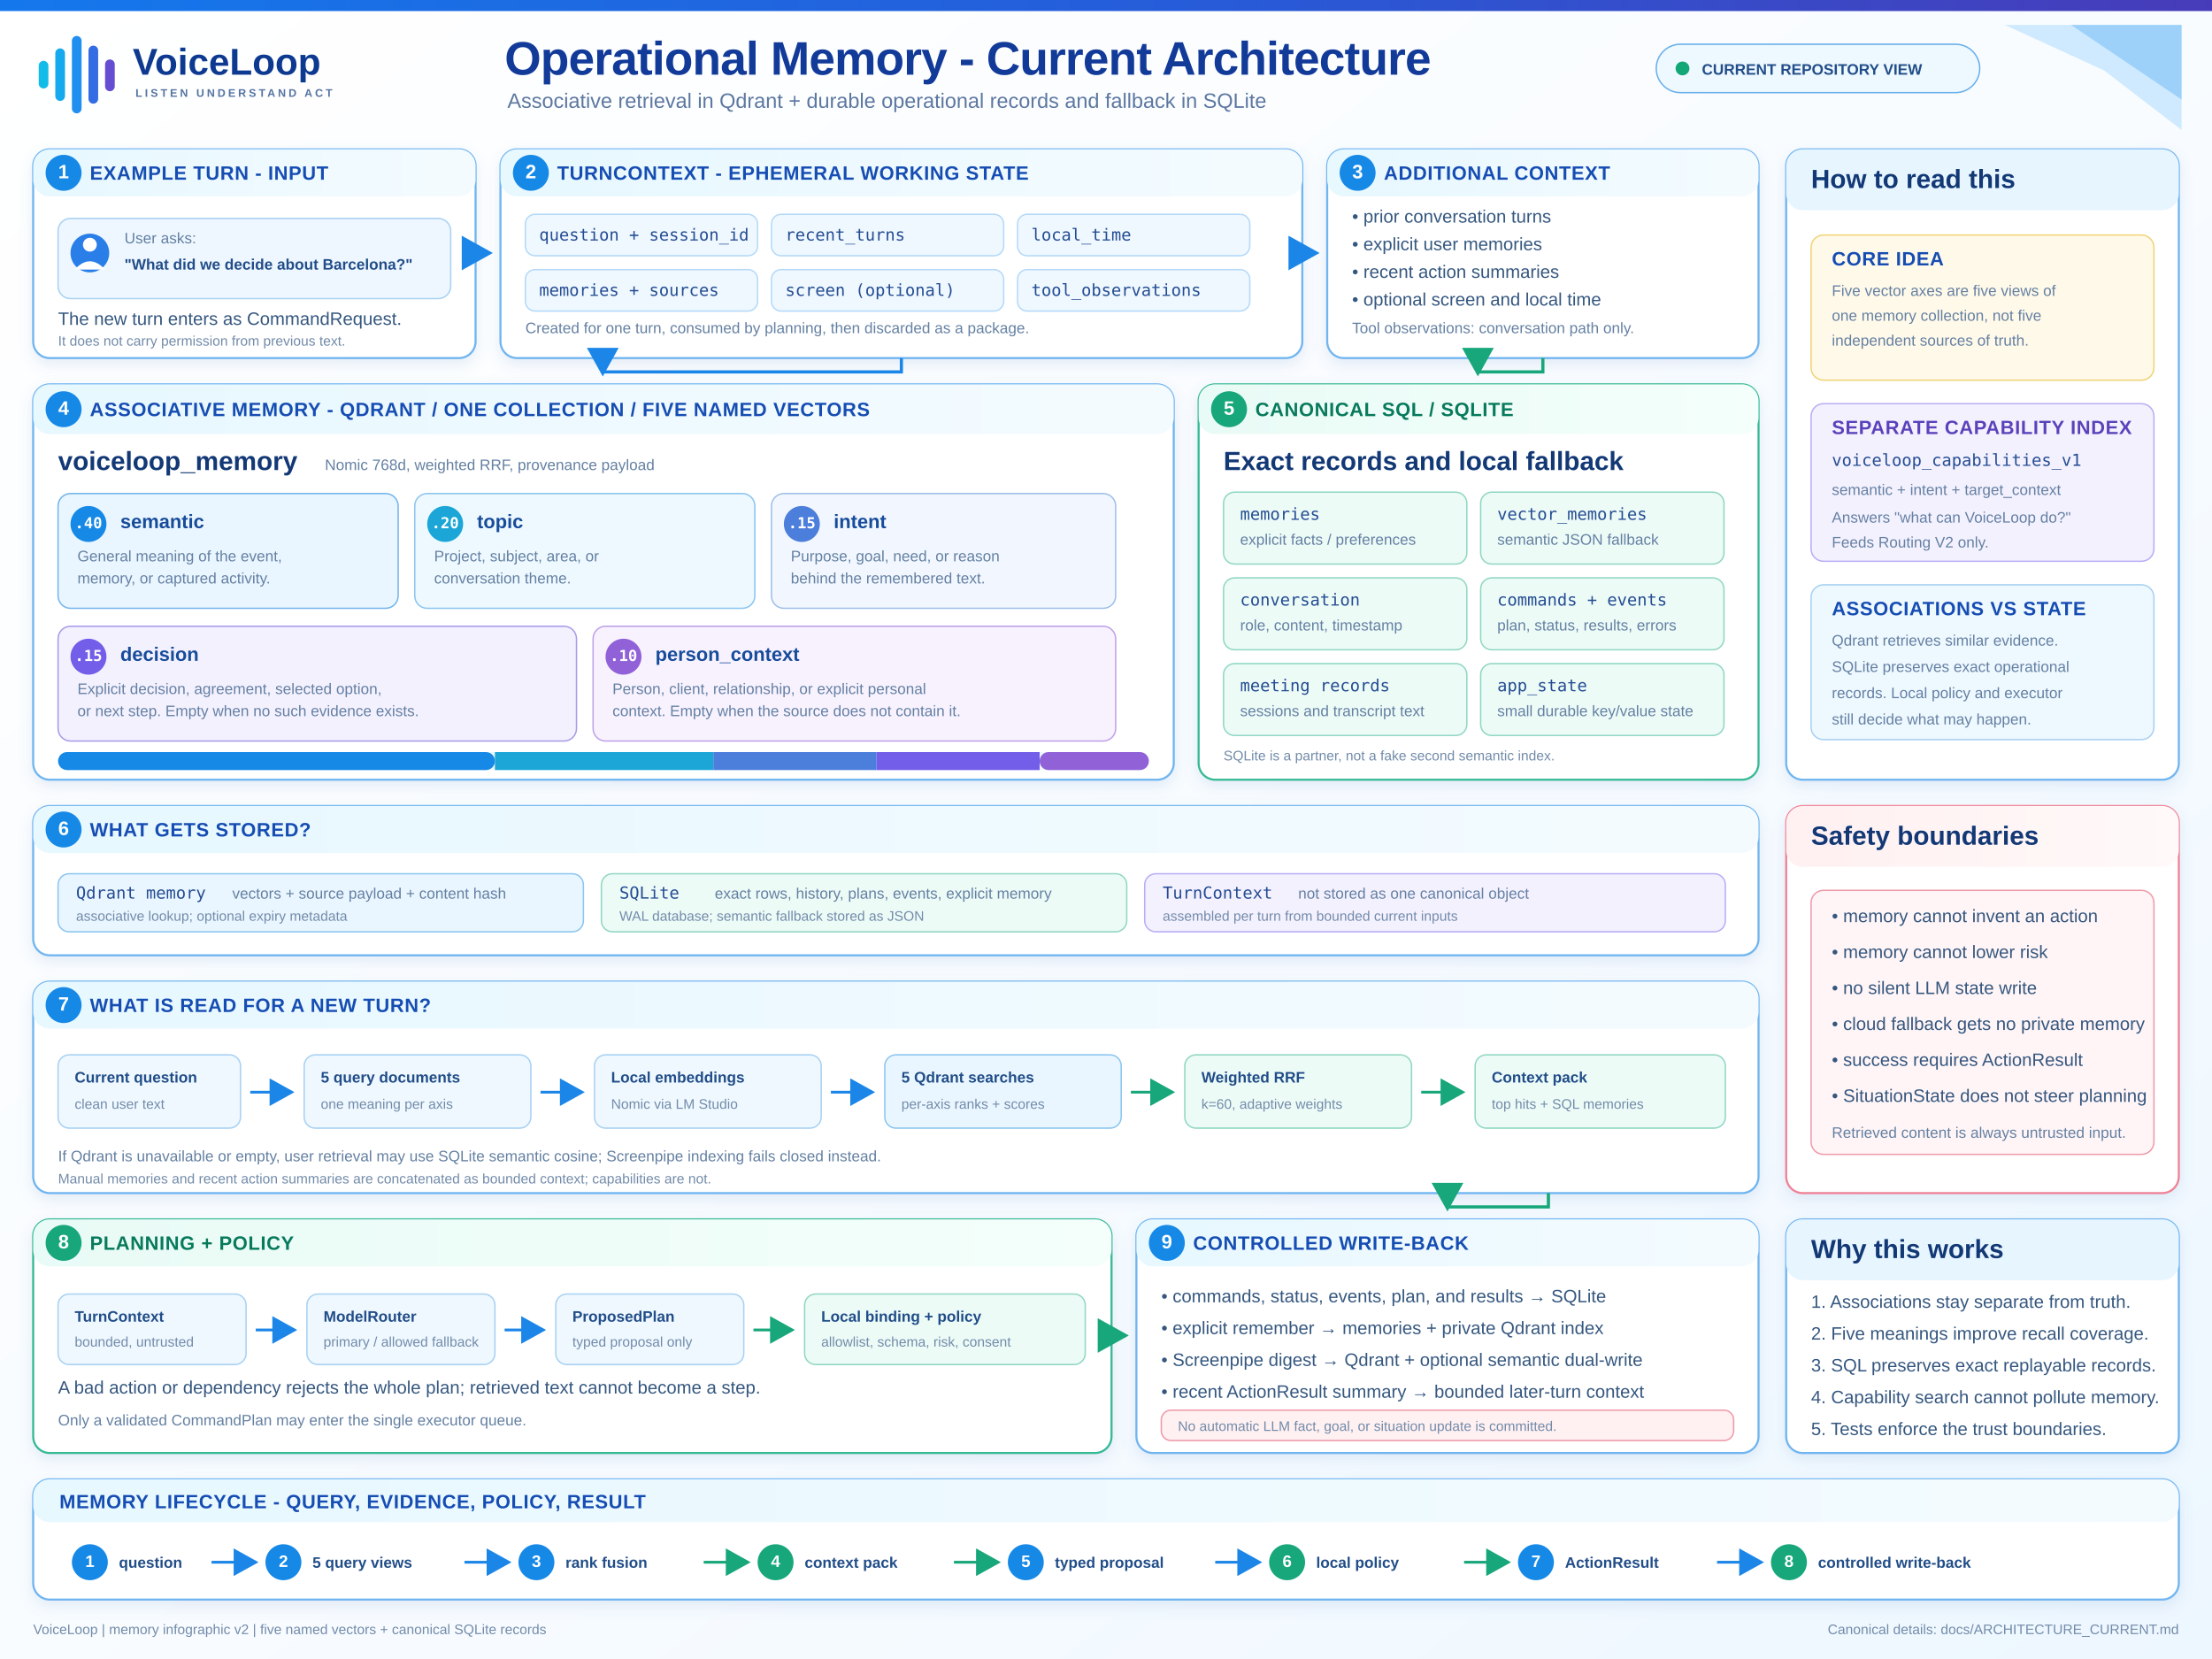
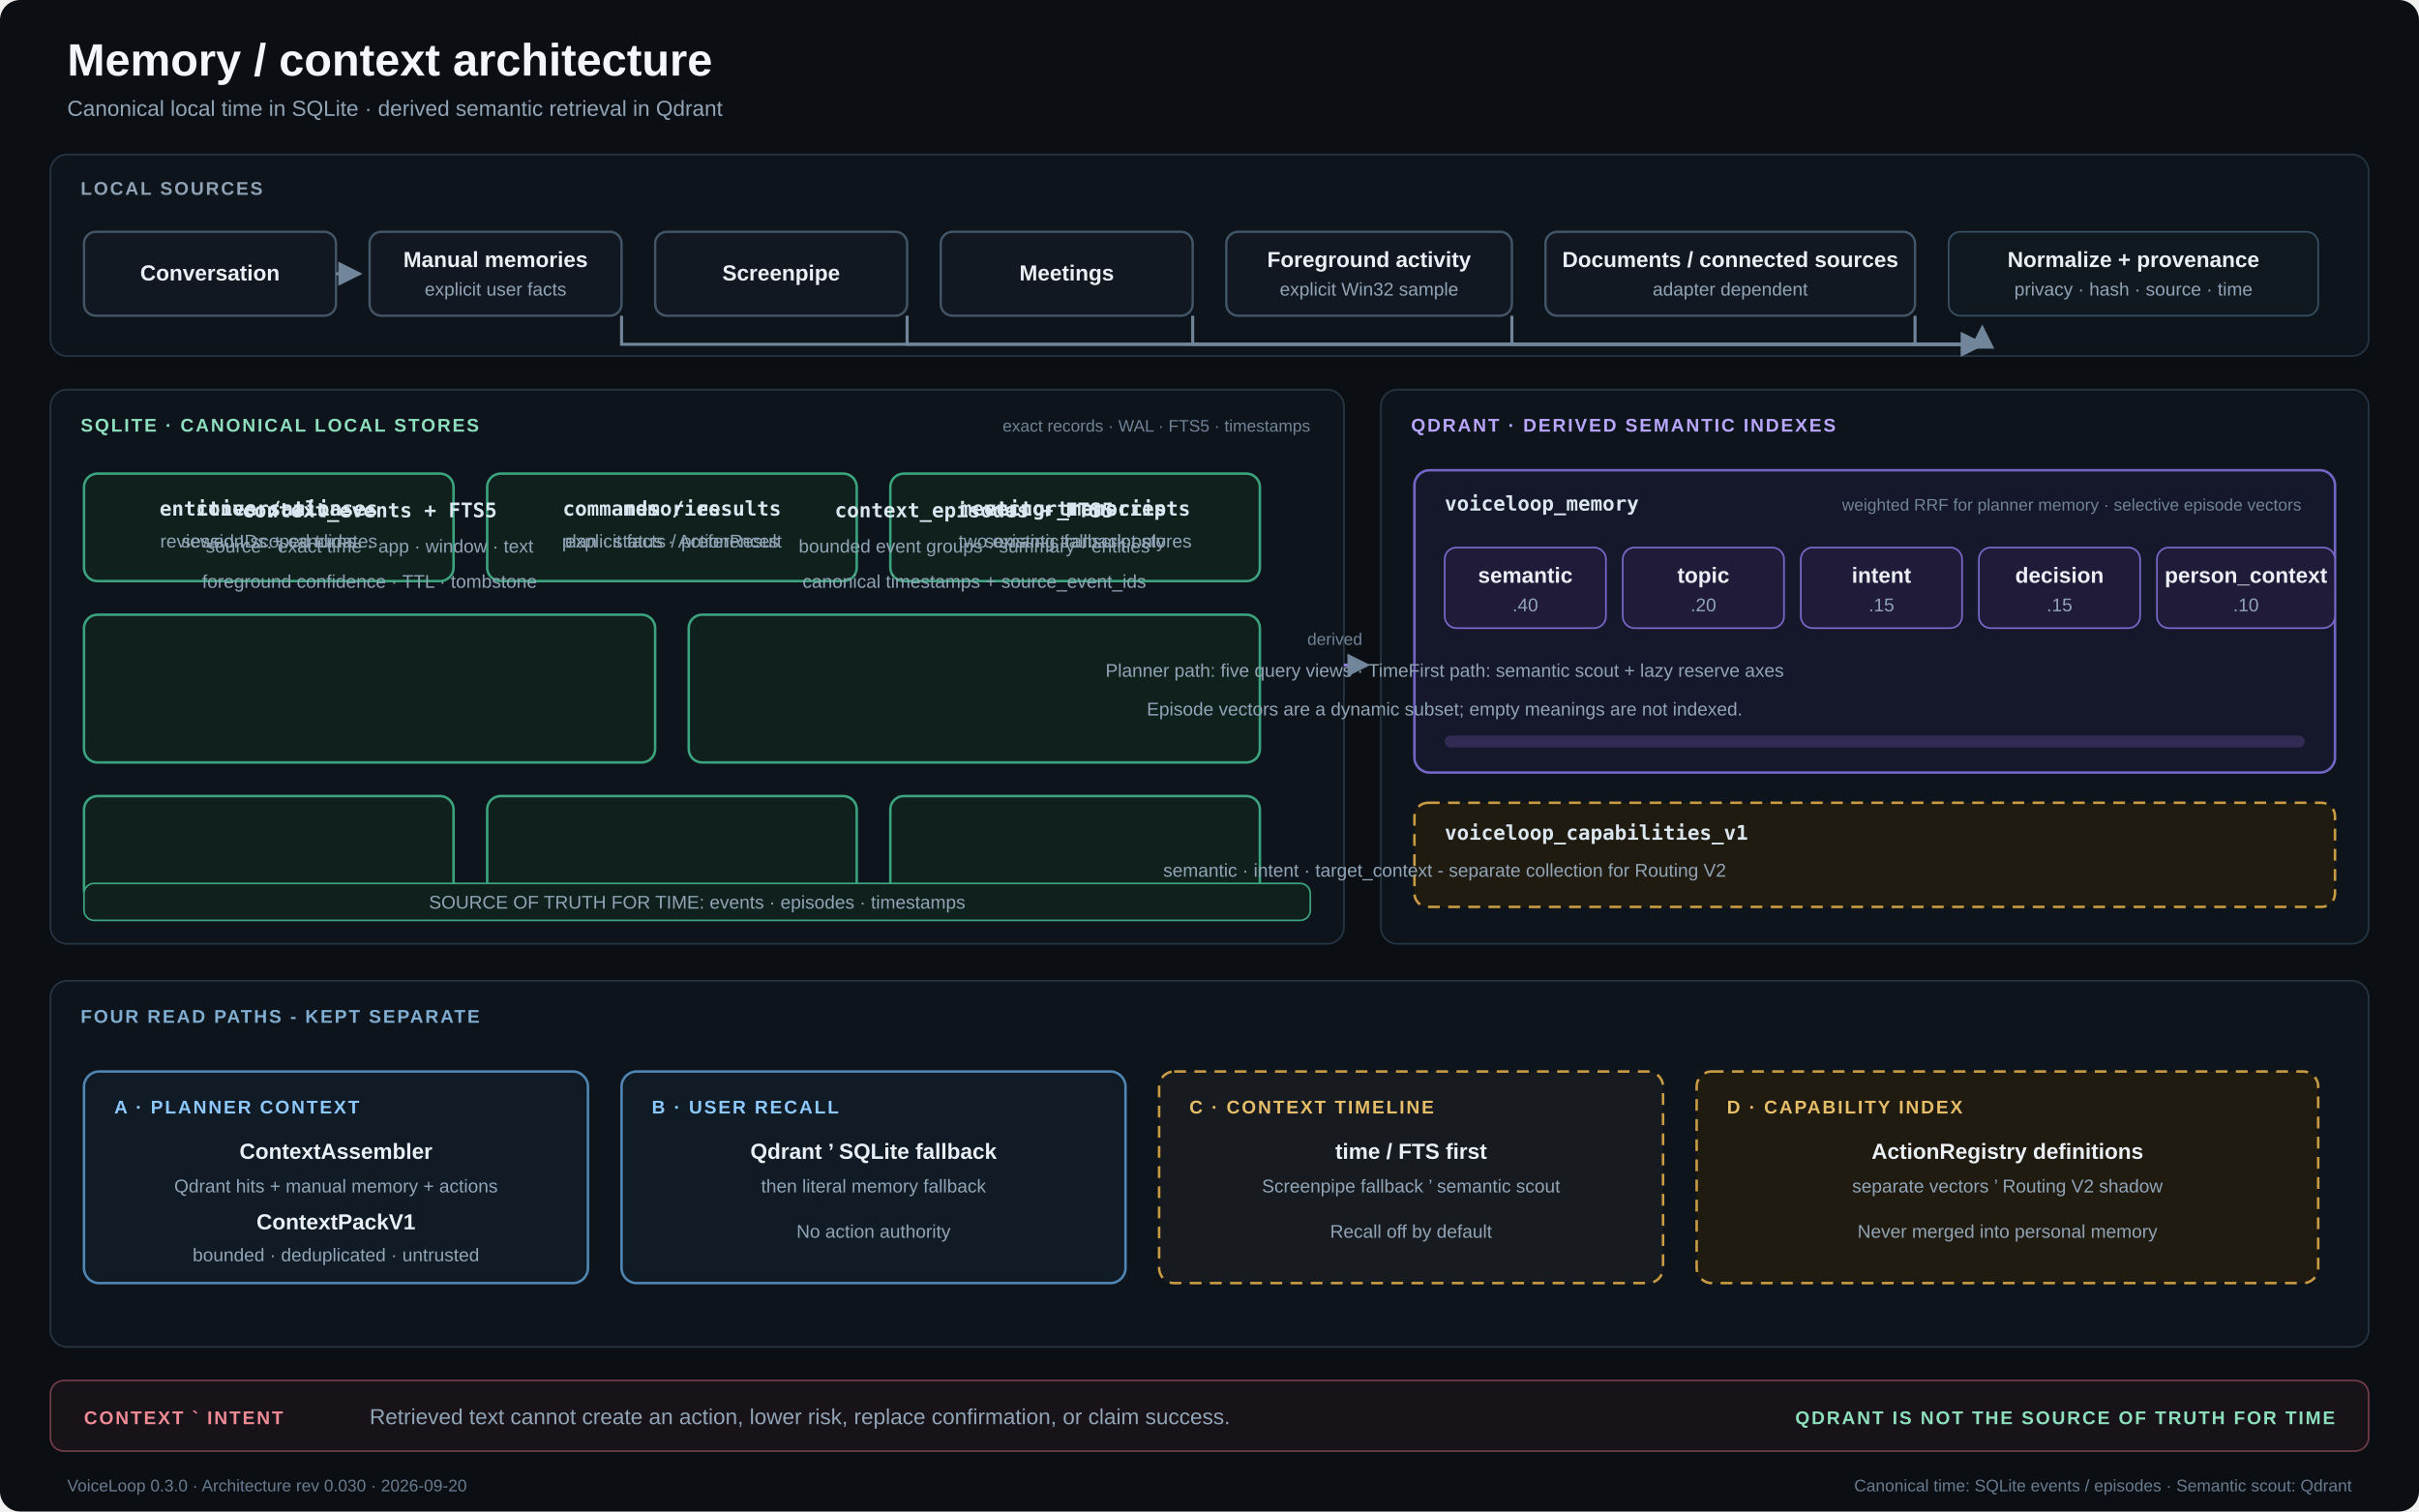
- <svg xmlns="http://www.w3.org/2000/svg" width="1600" height="1200" viewBox="0 0 1600 1200" role="img" aria-labelledby="title desc">
+ <svg xmlns="http://www.w3.org/2000/svg" width="1440" height="900" viewBox="0 0 1440 900" role="img" aria-labelledby="title desc">
  <defs>
-     <linearGradient id="page" x1="0" y1="0" x2="1" y2="1">
-       <stop offset="0" stop-color="#ffffff" />
-       <stop offset=".6" stop-color="#f7fbff" />
-       <stop offset="1" stop-color="#edf7ff" />
-     </linearGradient>
-     <linearGradient id="headerBlue" x1="0" y1="0" x2="1" y2="0">
-       <stop offset="0" stop-color="#1478ec" />
-       <stop offset=".55" stop-color="#275bd8" />
-       <stop offset="1" stop-color="#483bb9" />
-     </linearGradient>
-     <linearGradient id="cyanBand" x1="0" y1="0" x2="1" y2="0">
-       <stop offset="0" stop-color="#e7f8ff" />
-       <stop offset="1" stop-color="#f4fbff" />
-     </linearGradient>
-     <linearGradient id="greenBand" x1="0" y1="0" x2="1" y2="0">
-       <stop offset="0" stop-color="#e9fbf6" />
-       <stop offset="1" stop-color="#f4fffb" />
-     </linearGradient>
-     <linearGradient id="purpleBand" x1="0" y1="0" x2="1" y2="0">
-       <stop offset="0" stop-color="#f0edff" />
-       <stop offset="1" stop-color="#faf8ff" />
-     </linearGradient>
-     <linearGradient id="redBand" x1="0" y1="0" x2="1" y2="0">
-       <stop offset="0" stop-color="#fff0f1" />
-       <stop offset="1" stop-color="#fff9f9" />
-     </linearGradient>
-     <filter id="shadow" x="-10%" y="-10%" width="120%" height="130%">
-       <feDropShadow dx="0" dy="4" stdDeviation="5" flood-color="#5a91c7" flood-opacity=".15" />
-     </filter>
-     <marker id="arrowBlue" markerWidth="10" markerHeight="10" refX="8" refY="5" orient="auto" markerUnits="strokeWidth">
-       <path d="M0 0 9 5 0 10Z" fill="#1b86e8" />
+     <marker id="arrow" markerWidth="8" markerHeight="8" refX="7" refY="4" orient="auto">
+       <path d="M0 0L8 4L0 8Z" fill="#71869a" />
    </marker>
-     <marker id="arrowGreen" markerWidth="10" markerHeight="10" refX="8" refY="5" orient="auto" markerUnits="strokeWidth">
-       <path d="M0 0 9 5 0 10Z" fill="#17a77a" />
-     </marker>
-     <marker id="arrowPurple" markerWidth="10" markerHeight="10" refX="8" refY="5" orient="auto" markerUnits="strokeWidth">
-       <path d="M0 0 9 5 0 10Z" fill="#725ee8" />
+     <marker id="arrowContext" markerWidth="8" markerHeight="8" refX="7" refY="4" orient="auto">
+       <path d="M0 0L8 4L0 8Z" fill="#5f91b9" />
    </marker>
    <style>
-       .page-title { fill: #123a99; font: 800 34px "Segoe UI", Arial, sans-serif; letter-spacing: -.5px; }
-       .page-sub { fill: #5c77a0; font: 15px "Segoe UI", Arial, sans-serif; }
-       .brand { fill: #0d3a90; font: 800 27px "Segoe UI", Arial, sans-serif; }
-       .tag { fill: #5574a2; font: 700 8px "Segoe UI", Arial, sans-serif; letter-spacing: 1.9px; }
-       .section { fill: #164db3; font: 800 14px "Segoe UI", Arial, sans-serif; letter-spacing: .4px; }
-       .section-green { fill: #087a5c; font: 800 14px "Segoe UI", Arial, sans-serif; letter-spacing: .4px; }
-       .section-purple { fill: #5b42ba; font: 800 14px "Segoe UI", Arial, sans-serif; letter-spacing: .4px; }
-       .section-red { fill: #c12d45; font: 800 14px "Segoe UI", Arial, sans-serif; letter-spacing: .4px; }
-       .heading { fill: #123875; font: 800 19px "Segoe UI", Arial, sans-serif; }
-       .subheading { fill: #174c9b; font: 800 14px "Segoe UI", Arial, sans-serif; }
-       .body { fill: #35577f; font: 13px "Segoe UI", Arial, sans-serif; }
-       .small { fill: #6480a2; font: 11px "Segoe UI", Arial, sans-serif; }
-       .tiny { fill: #728ba9; font: 10px "Segoe UI", Arial, sans-serif; }
-       .chip { fill: #214d88; font: 700 11px "Segoe UI", Arial, sans-serif; }
-       .mono { fill: #244c92; font: 12px Consolas, "SFMono-Regular", monospace; }
-       .num { fill: #ffffff; font: 800 14px "Segoe UI", Arial, sans-serif; text-anchor: middle; dominant-baseline: middle; }
-       .weight { fill: #ffffff; font: 800 11px Consolas, monospace; text-anchor: middle; dominant-baseline: middle; }
-       .timeline-num { fill: #ffffff; font: 800 12px "Segoe UI", Arial, sans-serif; text-anchor: middle; dominant-baseline: middle; }
+       .h1{font:700 27px "Segoe UI",Arial,sans-serif;fill:#f3f7fa}
+       .sub{font:13px "Segoe UI",Arial,sans-serif;fill:#91a4b6}
+       .section{font:700 11px "Segoe UI",Arial,sans-serif;letter-spacing:1.1px}
+       .node{font:600 13px "Segoe UI",Arial,sans-serif;fill:#eaf0f5;text-anchor:middle}
+       .small{font:11px "Segoe UI",Arial,sans-serif;fill:#91a4b6;text-anchor:middle}
+       .tiny{font:10px "Segoe UI",Arial,sans-serif;fill:#708397}
+       .mono{font:600 12px Consolas,"SFMono-Regular",monospace;fill:#dbe7f0}
+       .footer{font:10px "Segoe UI",Arial,sans-serif;fill:#687b8e}
+       .source{fill:#121821;stroke:#435668;stroke-width:1.4}
+       .sql{fill:#10201c;stroke:#3ba47e;stroke-width:1.5}
+       .vector{fill:#15172a;stroke:#7466c7;stroke-width:1.5}
+       .capability{fill:#201b10;stroke:#c99c43;stroke-width:1.5;stroke-dasharray:7 5}
+       .role{fill:#101b25;stroke:#4f86b4;stroke-width:1.5}
+       .flow{fill:none;stroke:#71869a;stroke-width:1.8;marker-end:url(#arrow)}
+       .contextFlow{fill:none;stroke:#5f91b9;stroke-width:1.8;marker-end:url(#arrowContext)}
+       .derived{fill:none;stroke:#8e7ae3;stroke-width:1.7;stroke-dasharray:7 5;marker-end:url(#arrow)}
    </style>
  </defs>
-   <rect width="1600" height="1200" fill="url(#page)" />
-   <rect width="1600" height="8" fill="url(#headerBlue)" />
-   <path d="M1450 18 1578 18 1578 94 1522 51Z" fill="#cfeaff" />
-   <path d="M1498 18 1578 18 1578 72Z" fill="#8dc8f8" opacity=".75" />
-   <g transform="translate(28 23)">
-     <rect x="0" y="21" width="7" height="20" rx="3.5" fill="#12bce8" />
-     <rect x="12" y="12" width="7" height="38" rx="3.5" fill="#16a9ee" />
-     <rect x="24" y="3" width="7" height="56" rx="3.5" fill="#218ff0" />
-     <rect x="36" y="10" width="7" height="42" rx="3.5" fill="#346ce4" />
-     <rect x="48" y="20" width="7" height="23" rx="3.5" fill="#654ed2" />
-     <text x="68" y="31" class="brand">VoiceLoop</text>
-     <text x="70" y="47" class="tag">LISTEN  UNDERSTAND  ACT</text>
+   <rect width="1440" height="900" rx="12" fill="#0b0f14" />
+   <text x="40" y="45" class="h1">Memory / context architecture</text>
+   <text x="40" y="69" class="sub">Canonical local time in SQLite · derived semantic retrieval in Qdrant</text>
+   <rect x="30" y="92" width="1380" height="120" rx="10" fill="#0e141b" stroke="#263543" />
+   <text x="48" y="116" class="section" fill="#8fa2b5">LOCAL SOURCES</text>
+   <g transform="translate(50 138)">
+     <rect width="150" height="50" rx="7" class="source" />
+     <text x="75" y="29" class="node">Conversation</text>
+     <rect x="170" width="150" height="50" rx="7" class="source" />
+     <text x="245" y="21" class="node">Manual memories</text>
+     <text x="245" y="38" class="small">explicit user facts</text>
+     <rect x="340" width="150" height="50" rx="7" class="source" />
+     <text x="415" y="29" class="node">Screenpipe</text>
+     <rect x="510" width="150" height="50" rx="7" class="source" />
+     <text x="585" y="29" class="node">Meetings</text>
+     <rect x="680" width="170" height="50" rx="7" class="source" />
+     <text x="765" y="21" class="node">Foreground activity</text>
+     <text x="765" y="38" class="small">explicit Win32 sample</text>
+     <rect x="870" width="220" height="50" rx="7" class="source" />
+     <text x="980" y="21" class="node">Documents / connected sources</text>
+     <text x="980" y="38" class="small">adapter dependent</text>
+     <rect x="1110" width="220" height="50" rx="7" fill="#111920" stroke="#385064" />
+     <text x="1220" y="21" class="node">Normalize + provenance</text>
+     <text x="1220" y="38" class="small">privacy · hash · source · time</text>
  </g>
-   <text x="365" y="54" class="page-title">Operational Memory - Current Architecture</text>
-   <text x="367" y="78" class="page-sub">Associative retrieval in Qdrant + durable operational records and fallback in SQLite</text>
-   <g transform="translate(1198 32)">
-     <rect width="234" height="35" rx="17.5" fill="#eef8ff" stroke="#68afea" />
-     <circle cx="19" cy="17.5" r="5" fill="#13a776" />
-     <text x="33" y="22" class="chip">CURRENT REPOSITORY VIEW</text>
+   <path d="M200 163H214" class="flow" />
+   <path d="M370 188V205H1180V195" class="flow" />
+   <path d="M540 188V205H1180" class="flow" />
+   <path d="M710 188V205H1180" class="flow" />
+   <path d="M900 188V205H1180" class="flow" />
+   <path d="M1140 188V205H1180" class="flow" />
+   <rect x="30" y="232" width="770" height="330" rx="10" fill="#0e141b" stroke="#263543" />
+   <text x="48" y="257" class="section" fill="#8ddfbe">SQLITE · CANONICAL LOCAL STORES</text>
+   <text x="780" y="257" class="tiny" text-anchor="end">exact records · WAL · FTS5 · timestamps</text>
+   <g transform="translate(50 282)">
+     <rect width="220" height="64" rx="8" class="sql" />
+     <text x="110" y="25" class="mono" text-anchor="middle">conversation</text>
+     <text x="110" y="44" class="small">session-scoped turns</text>
+     <rect x="240" width="220" height="64" rx="8" class="sql" />
+     <text x="350" y="25" class="mono" text-anchor="middle">memories</text>
+     <text x="350" y="44" class="small">explicit facts / preferences</text>
+     <rect x="480" width="220" height="64" rx="8" class="sql" />
+     <text x="590" y="25" class="mono" text-anchor="middle">meeting transcripts</text>
+     <text x="590" y="44" class="small">two existing transcript stores</text>
+     <rect y="84" width="340" height="88" rx="8" class="sql" />
+     <text x="170" y="26" class="mono" text-anchor="middle">context_events + FTS5</text>
+     <text x="170" y="47" class="small">source · exact time · app · window · text</text>
+     <text x="170" y="68" class="small">foreground confidence · TTL · tombstone</text>
+     <rect x="360" y="84" width="340" height="88" rx="8" class="sql" />
+     <text x="530" y="26" class="mono" text-anchor="middle">context_episodes + FTS5</text>
+     <text x="530" y="47" class="small">bounded event groups · summary · entities</text>
+     <text x="530" y="68" class="small">canonical timestamps + source_event_ids</text>
+     <rect y="192" width="220" height="64" rx="8" class="sql" />
+     <text x="110" y="25" class="mono" text-anchor="middle">entities / aliases</text>
+     <text x="110" y="44" class="small">reviewed IDs + candidates</text>
+     <rect x="240" y="192" width="220" height="64" rx="8" class="sql" />
+     <text x="350" y="25" class="mono" text-anchor="middle">commands / results</text>
+     <text x="350" y="44" class="small">plan · status · ActionResult</text>
+     <rect x="480" y="192" width="220" height="64" rx="8" class="sql" />
+     <text x="590" y="25" class="mono" text-anchor="middle">vector_memories</text>
+     <text x="590" y="44" class="small">semantic fallback only</text>
  </g>
-   <g filter="url(#shadow)">
-     <rect x="24" y="108" width="320" height="151" rx="12" fill="#ffffff" stroke="#70b5f0" stroke-width="1.5" />
-     <rect x="24" y="108" width="320" height="34" rx="12" fill="url(#cyanBand)" />
+   <rect x="50" y="526" width="730" height="22" rx="6" fill="#10201c" stroke="#3ba47e" />
+   <text x="415" y="541" class="small" fill="#8ddfbe">SOURCE OF TRUTH FOR TIME: events · episodes · timestamps</text>
+   <rect x="822" y="232" width="588" height="330" rx="10" fill="#0e141b" stroke="#263543" />
+   <text x="840" y="257" class="section" fill="#b9a7ff">QDRANT · DERIVED SEMANTIC INDEXES</text>
+   <rect x="842" y="280" width="548" height="180" rx="9" class="vector" />
+   <text x="860" y="304" class="mono">voiceloop_memory</text>
+   <text x="1370" y="304" class="tiny" text-anchor="end">weighted RRF for planner memory · selective episode vectors</text>
+   <g transform="translate(860 326)">
+     <rect width="96" height="48" rx="7" fill="#201b38" stroke="#7868c9" />
+     <text x="48" y="21" class="node">semantic</text>
+     <text x="48" y="38" class="small">.40</text>
+     <rect x="106" width="96" height="48" rx="7" fill="#201b38" stroke="#7868c9" />
+     <text x="154" y="21" class="node">topic</text>
+     <text x="154" y="38" class="small">.20</text>
+     <rect x="212" width="96" height="48" rx="7" fill="#201b38" stroke="#7868c9" />
+     <text x="260" y="21" class="node">intent</text>
+     <text x="260" y="38" class="small">.15</text>
+     <rect x="318" width="96" height="48" rx="7" fill="#201b38" stroke="#7868c9" />
+     <text x="366" y="21" class="node">decision</text>
+     <text x="366" y="38" class="small">.15</text>
+     <rect x="424" width="106" height="48" rx="7" fill="#201b38" stroke="#7868c9" />
+     <text x="477" y="21" class="node">person_context</text>
+     <text x="477" y="38" class="small">.10</text>
  </g>
-   <circle cx="46" cy="125" r="13" fill="#1689e7" />
-   <text x="46" y="125" class="num">1</text>
-   <text x="65" y="130" class="section">EXAMPLE TURN - INPUT</text>
-   <rect x="42" y="158" width="284" height="58" rx="9" fill="#eef7ff" stroke="#a8d1f2" />
-   <circle cx="65" cy="183" r="14" fill="#297ee8" />
-   <circle cx="65" cy="177" r="5" fill="#ffffff" />
-   <path d="M54 195Q65 183 76 195" fill="#ffffff" />
-   <text x="90" y="176" class="small">User asks:</text>
-   <text x="90" y="195" class="chip">"What did we decide about Barcelona?"</text>
-   <text x="42" y="235" class="body">The new turn enters as CommandRequest.</text>
-   <text x="42" y="250" class="tiny">It does not carry permission from previous text.</text>
-   <g filter="url(#shadow)">
-     <rect x="362" y="108" width="580" height="151" rx="12" fill="#ffffff" stroke="#70b5f0" stroke-width="1.5" />
-     <rect x="362" y="108" width="580" height="34" rx="12" fill="url(#cyanBand)" />
+   <text x="860" y="403" class="small" text-anchor="start">Planner path: five query views · TimeFirst path: semantic scout + lazy reserve axes</text>
+   <text x="860" y="426" class="small" text-anchor="start">Episode vectors are a dynamic subset; empty meanings are not indexed.</text>
+   <rect x="860" y="438" width="512" height="7" rx="3.5" fill="#322b54" />
+   <rect x="842" y="478" width="548" height="62" rx="8" class="capability" />
+   <text x="860" y="500" class="mono">voiceloop_capabilities_v1</text>
+   <text x="860" y="522" class="small" text-anchor="start">semantic · intent · target_context - separate collection for Routing V2</text>
+   <path d="M800 396H814" class="derived" />
+   <text x="811" y="384" class="tiny" text-anchor="end">derived</text>
+   <rect x="30" y="584" width="1380" height="218" rx="10" fill="#0e141b" stroke="#263543" />
+   <text x="48" y="609" class="section" fill="#80aed2">FOUR READ PATHS - KEPT SEPARATE</text>
+   <g transform="translate(50 638)">
+     <rect width="300" height="126" rx="9" class="role" />
+     <text x="18" y="25" class="section" fill="#8dc8ff">A · PLANNER CONTEXT</text>
+     <text x="150" y="52" class="node">ContextAssembler</text>
+     <text x="150" y="72" class="small">Qdrant hits + manual memory + actions</text>
+     <text x="150" y="94" class="node" fill="#8dc8ff">ContextPackV1</text>
+     <text x="150" y="113" class="small">bounded · deduplicated · untrusted</text>
+     <rect x="320" width="300" height="126" rx="9" class="role" />
+     <text x="338" y="25" class="section" fill="#8dc8ff">B · USER RECALL</text>
+     <text x="470" y="52" class="node">Qdrant ’ SQLite fallback</text>
+     <text x="470" y="72" class="small">then literal memory fallback</text>
+     <text x="470" y="99" class="small">No action authority</text>
+     <rect x="640" width="300" height="126" rx="9" fill="#171b20" stroke="#c99c43" stroke-width="1.5" stroke-dasharray="7 5" />
+     <text x="658" y="25" class="section" fill="#e6bd68">C · CONTEXT TIMELINE</text>
+     <text x="790" y="52" class="node">time / FTS first</text>
+     <text x="790" y="72" class="small">Screenpipe fallback ’ semantic scout</text>
+     <text x="790" y="99" class="small">Recall off by default</text>
+     <rect x="960" width="370" height="126" rx="9" class="capability" />
+     <text x="978" y="25" class="section" fill="#e6bd68">D · CAPABILITY INDEX</text>
+     <text x="1145" y="52" class="node">ActionRegistry definitions</text>
+     <text x="1145" y="72" class="small">separate vectors ’ Routing V2 shadow</text>
+     <text x="1145" y="99" class="small">Never merged into personal memory</text>
  </g>
-   <circle cx="384" cy="125" r="13" fill="#1689e7" />
-   <text x="384" y="125" class="num">2</text>
-   <text x="403" y="130" class="section">TURNCONTEXT - EPHEMERAL WORKING STATE</text>
-   <g transform="translate(380 155)">
-     <rect width="168" height="30" rx="7" fill="#eff8ff" stroke="#b4d9f8" />
-     <text x="10" y="19" class="mono">question + session_id</text>
-     <rect x="178" width="168" height="30" rx="7" fill="#eff8ff" stroke="#b4d9f8" />
-     <text x="188" y="19" class="mono">recent_turns</text>
-     <rect x="356" width="168" height="30" rx="7" fill="#eff8ff" stroke="#b4d9f8" />
-     <text x="366" y="19" class="mono">local_time</text>
-     <rect y="40" width="168" height="30" rx="7" fill="#eff8ff" stroke="#b4d9f8" />
-     <text x="10" y="59" class="mono">memories + sources</text>
-     <rect x="178" y="40" width="168" height="30" rx="7" fill="#eff8ff" stroke="#b4d9f8" />
-     <text x="188" y="59" class="mono">screen (optional)</text>
-     <rect x="356" y="40" width="168" height="30" rx="7" fill="#eff8ff" stroke="#b4d9f8" />
-     <text x="366" y="59" class="mono">tool_observations</text>
-   </g>
-   <text x="380" y="241" class="small">Created for one turn, consumed by planning, then discarded as a package.</text>
-   <g filter="url(#shadow)">
-     <rect x="960" y="108" width="312" height="151" rx="12" fill="#ffffff" stroke="#70b5f0" stroke-width="1.5" />
-     <rect x="960" y="108" width="312" height="34" rx="12" fill="url(#cyanBand)" />
-   </g>
-   <circle cx="982" cy="125" r="13" fill="#1689e7" />
-   <text x="982" y="125" class="num">3</text>
-   <text x="1001" y="130" class="section">ADDITIONAL CONTEXT</text>
-   <text x="978" y="161" class="body">• prior conversation turns</text>
-   <text x="978" y="181" class="body">• explicit user memories</text>
-   <text x="978" y="201" class="body">• recent action summaries</text>
-   <text x="978" y="221" class="body">• optional screen and local time</text>
-   <text x="978" y="241" class="small">Tool observations: conversation path only.</text>
-   <path d="M344 183H354" stroke="#1b86e8" stroke-width="2.5" marker-end="url(#arrowBlue)" />
-   <path d="M942 183H952" stroke="#1b86e8" stroke-width="2.5" marker-end="url(#arrowBlue)" />
-   <g filter="url(#shadow)">
-     <rect x="24" y="278" width="825" height="286" rx="12" fill="#ffffff" stroke="#70b5f0" stroke-width="1.5" />
-     <rect x="24" y="278" width="825" height="36" rx="12" fill="url(#cyanBand)" />
-   </g>
-   <circle cx="46" cy="296" r="13" fill="#1689e7" />
-   <text x="46" y="296" class="num">4</text>
-   <text x="65" y="301" class="section">ASSOCIATIVE MEMORY - QDRANT / ONE COLLECTION / FIVE NAMED VECTORS</text>
-   <text x="42" y="340" class="heading">voiceloop_memory</text>
-   <text x="235" y="340" class="small">Nomic 768d, weighted RRF, provenance payload</text>
-   <g transform="translate(42 357)">
-     <rect width="246" height="83" rx="9" fill="#eaf6ff" stroke="#73b5ec" />
-     <circle cx="22" cy="22" r="13" fill="#1689e7" />
-     <text x="22" y="22" class="weight">.40</text>
-     <text x="45" y="25" class="subheading">semantic</text>
-     <text x="14" y="49" class="small">General meaning of the event,</text>
-     <text x="14" y="65" class="small">memory, or captured activity.</text>
-     <rect x="258" width="246" height="83" rx="9" fill="#eef9ff" stroke="#8bc5ef" />
-     <circle cx="280" cy="22" r="13" fill="#1ba6d7" />
-     <text x="280" y="22" class="weight">.20</text>
-     <text x="303" y="25" class="subheading">topic</text>
-     <text x="272" y="49" class="small">Project, subject, area, or</text>
-     <text x="272" y="65" class="small">conversation theme.</text>
-     <rect x="516" width="249" height="83" rx="9" fill="#f2f7ff" stroke="#9fbfe9" />
-     <circle cx="538" cy="22" r="13" fill="#4c7edb" />
-     <text x="538" y="22" class="weight">.15</text>
-     <text x="561" y="25" class="subheading">intent</text>
-     <text x="530" y="49" class="small">Purpose, goal, need, or reason</text>
-     <text x="530" y="65" class="small">behind the remembered text.</text>
-     <rect y="96" width="375" height="83" rx="9" fill="#f4f1ff" stroke="#a99be9" />
-     <circle cx="22" cy="118" r="13" fill="#725ee8" />
-     <text x="22" y="118" class="weight">.15</text>
-     <text x="45" y="121" class="subheading">decision</text>
-     <text x="14" y="145" class="small">Explicit decision, agreement, selected option,</text>
-     <text x="14" y="161" class="small">or next step. Empty when no such evidence exists.</text>
-     <rect x="387" y="96" width="378" height="83" rx="9" fill="#f8f2ff" stroke="#bea2e9" />
-     <circle cx="409" cy="118" r="13" fill="#9161d8" />
-     <text x="409" y="118" class="weight">.10</text>
-     <text x="432" y="121" class="subheading">person_context</text>
-     <text x="401" y="145" class="small">Person, client, relationship, or explicit personal</text>
-     <text x="401" y="161" class="small">context. Empty when the source does not contain it.</text>
-   </g>
-   <rect x="42" y="544" width="789" height="13" rx="6.5" fill="#edf7ff" />
-   <rect x="42" y="544" width="316" height="13" rx="6.5" fill="#1689e7" />
-   <rect x="358" y="544" width="158" height="13" fill="#1ba6d7" />
-   <rect x="516" y="544" width="118" height="13" fill="#4c7edb" />
-   <rect x="634" y="544" width="118" height="13" fill="#725ee8" />
-   <rect x="752" y="544" width="79" height="13" rx="6.5" fill="#9161d8" />
-   <g filter="url(#shadow)">
-     <rect x="867" y="278" width="405" height="286" rx="12" fill="#ffffff" stroke="#36b994" stroke-width="1.5" />
-     <rect x="867" y="278" width="405" height="36" rx="12" fill="url(#greenBand)" />
-   </g>
-   <circle cx="889" cy="296" r="13" fill="#17a77a" />
-   <text x="889" y="296" class="num">5</text>
-   <text x="908" y="301" class="section-green">CANONICAL SQL / SQLITE</text>
-   <text x="885" y="340" class="heading">Exact records and local fallback</text>
-   <g transform="translate(885 356)">
-     <rect width="176" height="52" rx="8" fill="#edfbf7" stroke="#91d7c3" />
-     <text x="12" y="20" class="mono">memories</text>
-     <text x="12" y="38" class="small">explicit facts / preferences</text>
-     <rect x="186" width="176" height="52" rx="8" fill="#edfbf7" stroke="#91d7c3" />
-     <text x="198" y="20" class="mono">vector_memories</text>
-     <text x="198" y="38" class="small">semantic JSON fallback</text>
-     <rect y="62" width="176" height="52" rx="8" fill="#edfbf7" stroke="#91d7c3" />
-     <text x="12" y="82" class="mono">conversation</text>
-     <text x="12" y="100" class="small">role, content, timestamp</text>
-     <rect x="186" y="62" width="176" height="52" rx="8" fill="#edfbf7" stroke="#91d7c3" />
-     <text x="198" y="82" class="mono">commands + events</text>
-     <text x="198" y="100" class="small">plan, status, results, errors</text>
-     <rect y="124" width="176" height="52" rx="8" fill="#edfbf7" stroke="#91d7c3" />
-     <text x="12" y="144" class="mono">meeting records</text>
-     <text x="12" y="162" class="small">sessions and transcript text</text>
-     <rect x="186" y="124" width="176" height="52" rx="8" fill="#edfbf7" stroke="#91d7c3" />
-     <text x="198" y="144" class="mono">app_state</text>
-     <text x="198" y="162" class="small">small durable key/value state</text>
-   </g>
-   <text x="885" y="550" class="tiny">SQLite is a partner, not a fake second semantic index.</text>
-   <path d="M652 259V269H436V270" fill="none" stroke="#1b86e8" stroke-width="2.3" marker-end="url(#arrowBlue)" />
-   <path d="M1116 259V269H1069V270" fill="none" stroke="#17a77a" stroke-width="2.3" marker-end="url(#arrowGreen)" />
-   <g filter="url(#shadow)">
-     <rect x="1292" y="108" width="284" height="456" rx="12" fill="#ffffff" stroke="#70b5f0" stroke-width="1.5" />
-     <rect x="1292" y="108" width="284" height="44" rx="12" fill="#e7f5ff" />
-   </g>
-   <text x="1310" y="136" class="heading">How to read this</text>
-   <rect x="1310" y="170" width="248" height="105" rx="9" fill="#fff9e9" stroke="#efd477" />
-   <text x="1325" y="192" class="section" fill="#8e6810">CORE IDEA</text>
-   <text x="1325" y="214" class="small">Five vector axes are five views of</text>
-   <text x="1325" y="232" class="small">one memory collection, not five</text>
-   <text x="1325" y="250" class="small">independent sources of truth.</text>
-   <rect x="1310" y="292" width="248" height="114" rx="9" fill="#f4f1ff" stroke="#b9adf4" />
-   <text x="1325" y="314" class="section-purple">SEPARATE CAPABILITY INDEX</text>
-   <text x="1325" y="337" class="mono">voiceloop_capabilities_v1</text>
-   <text x="1325" y="358" class="small">semantic + intent + target_context</text>
-   <text x="1325" y="378" class="small">Answers "what can VoiceLoop do?"</text>
-   <text x="1325" y="396" class="small">Feeds Routing V2 only.</text>
-   <rect x="1310" y="423" width="248" height="112" rx="9" fill="#eef8ff" stroke="#a8d1f2" />
-   <text x="1325" y="445" class="section">ASSOCIATIONS VS STATE</text>
-   <text x="1325" y="467" class="small">Qdrant retrieves similar evidence.</text>
-   <text x="1325" y="486" class="small">SQLite preserves exact operational</text>
-   <text x="1325" y="505" class="small">records. Local policy and executor</text>
-   <text x="1325" y="524" class="small">still decide what may happen.</text>
-   <g filter="url(#shadow)">
-     <rect x="24" y="583" width="1248" height="108" rx="12" fill="#ffffff" stroke="#70b5f0" stroke-width="1.5" />
-     <rect x="24" y="583" width="1248" height="34" rx="12" fill="url(#cyanBand)" />
-   </g>
-   <circle cx="46" cy="600" r="13" fill="#1689e7" />
-   <text x="46" y="600" class="num">6</text>
-   <text x="65" y="605" class="section">WHAT GETS STORED?</text>
-   <g transform="translate(42 632)">
-     <rect width="380" height="42" rx="8" fill="#eaf6ff" stroke="#8bc5ef" />
-     <text x="13" y="18" class="mono">Qdrant memory</text>
-     <text x="126" y="18" class="small">vectors + source payload + content hash</text>
-     <text x="13" y="34" class="tiny">associative lookup; optional expiry metadata</text>
-     <rect x="393" width="380" height="42" rx="8" fill="#edfbf7" stroke="#91d7c3" />
-     <text x="406" y="18" class="mono">SQLite</text>
-     <text x="475" y="18" class="small">exact rows, history, plans, events, explicit memory</text>
-     <text x="406" y="34" class="tiny">WAL database; semantic fallback stored as JSON</text>
-     <rect x="786" width="420" height="42" rx="8" fill="#f4f1ff" stroke="#b9adf4" />
-     <text x="799" y="18" class="mono">TurnContext</text>
-     <text x="897" y="18" class="small">not stored as one canonical object</text>
-     <text x="799" y="34" class="tiny">assembled per turn from bounded current inputs</text>
-   </g>
-   <g filter="url(#shadow)">
-     <rect x="24" y="710" width="1248" height="153" rx="12" fill="#ffffff" stroke="#70b5f0" stroke-width="1.5" />
-     <rect x="24" y="710" width="1248" height="34" rx="12" fill="url(#cyanBand)" />
-   </g>
-   <circle cx="46" cy="727" r="13" fill="#1689e7" />
-   <text x="46" y="727" class="num">7</text>
-   <text x="65" y="732" class="section">WHAT IS READ FOR A NEW TURN?</text>
-   <g transform="translate(42 763)">
-     <rect width="132" height="53" rx="8" fill="#eff8ff" stroke="#a8d1f2" />
-     <text x="12" y="20" class="chip">Current question</text>
-     <text x="12" y="39" class="tiny">clean user text</text>
-     <path d="M139 27H169" stroke="#1b86e8" stroke-width="2" marker-end="url(#arrowBlue)" />
-     <rect x="178" width="164" height="53" rx="8" fill="#eff8ff" stroke="#a8d1f2" />
-     <text x="190" y="20" class="chip">5 query documents</text>
-     <text x="190" y="39" class="tiny">one meaning per axis</text>
-     <path d="M349 27H379" stroke="#1b86e8" stroke-width="2" marker-end="url(#arrowBlue)" />
-     <rect x="388" width="164" height="53" rx="8" fill="#eff8ff" stroke="#a8d1f2" />
-     <text x="400" y="20" class="chip">Local embeddings</text>
-     <text x="400" y="39" class="tiny">Nomic via LM Studio</text>
-     <path d="M559 27H589" stroke="#1b86e8" stroke-width="2" marker-end="url(#arrowBlue)" />
-     <rect x="598" width="171" height="53" rx="8" fill="#eaf6ff" stroke="#8bc5ef" />
-     <text x="610" y="20" class="chip">5 Qdrant searches</text>
-     <text x="610" y="39" class="tiny">per-axis ranks + scores</text>
-     <path d="M776 27H806" stroke="#17a77a" stroke-width="2" marker-end="url(#arrowGreen)" />
-     <rect x="815" width="164" height="53" rx="8" fill="#edfbf7" stroke="#91d7c3" />
-     <text x="827" y="20" class="chip">Weighted RRF</text>
-     <text x="827" y="39" class="tiny">k=60, adaptive weights</text>
-     <path d="M986 27H1016" stroke="#17a77a" stroke-width="2" marker-end="url(#arrowGreen)" />
-     <rect x="1025" width="181" height="53" rx="8" fill="#edfbf7" stroke="#91d7c3" />
-     <text x="1037" y="20" class="chip">Context pack</text>
-     <text x="1037" y="39" class="tiny">top hits + SQL memories</text>
-   </g>
-   <text x="42" y="840" class="small">If Qdrant is unavailable or empty, user retrieval may use SQLite semantic cosine; Screenpipe indexing fails closed instead.</text>
-   <text x="42" y="856" class="tiny">Manual memories and recent action summaries are concatenated as bounded context; capabilities are not.</text>
-   <g filter="url(#shadow)">
-     <rect x="1292" y="583" width="284" height="280" rx="12" fill="#ffffff" stroke="#ef8296" stroke-width="1.5" />
-     <rect x="1292" y="583" width="284" height="44" rx="12" fill="url(#redBand)" />
-   </g>
-   <text x="1310" y="611" class="heading" fill="#b82d43">Safety boundaries</text>
-   <rect x="1310" y="644" width="248" height="191" rx="9" fill="#fff5f6" stroke="#ef9aaa" />
-   <text x="1325" y="667" class="body">• memory cannot invent an action</text>
-   <text x="1325" y="693" class="body">• memory cannot lower risk</text>
-   <text x="1325" y="719" class="body">• no silent LLM state write</text>
-   <text x="1325" y="745" class="body">• cloud fallback gets no private memory</text>
-   <text x="1325" y="771" class="body">• success requires ActionResult</text>
-   <text x="1325" y="797" class="body">• SituationState does not steer planning</text>
-   <text x="1325" y="823" class="small">Retrieved content is always untrusted input.</text>
-   <g filter="url(#shadow)">
-     <rect x="24" y="882" width="780" height="169" rx="12" fill="#ffffff" stroke="#36b994" stroke-width="1.5" />
-     <rect x="24" y="882" width="780" height="34" rx="12" fill="url(#greenBand)" />
-   </g>
-   <circle cx="46" cy="899" r="13" fill="#17a77a" />
-   <text x="46" y="899" class="num">8</text>
-   <text x="65" y="904" class="section-green">PLANNING + POLICY</text>
-   <g transform="translate(42 936)">
-     <rect width="136" height="51" rx="8" fill="#eff8ff" stroke="#a8d1f2" />
-     <text x="12" y="20" class="chip">TurnContext</text>
-     <text x="12" y="38" class="tiny">bounded, untrusted</text>
-     <path d="M143 26H171" stroke="#1b86e8" stroke-width="2" marker-end="url(#arrowBlue)" />
-     <rect x="180" width="136" height="51" rx="8" fill="#eff8ff" stroke="#a8d1f2" />
-     <text x="192" y="20" class="chip">ModelRouter</text>
-     <text x="192" y="38" class="tiny">primary / allowed fallback</text>
-     <path d="M323 26H351" stroke="#1b86e8" stroke-width="2" marker-end="url(#arrowBlue)" />
-     <rect x="360" width="136" height="51" rx="8" fill="#eff8ff" stroke="#a8d1f2" />
-     <text x="372" y="20" class="chip">ProposedPlan</text>
-     <text x="372" y="38" class="tiny">typed proposal only</text>
-     <path d="M503 26H531" stroke="#17a77a" stroke-width="2" marker-end="url(#arrowGreen)" />
-     <rect x="540" width="203" height="51" rx="8" fill="#edfbf7" stroke="#91d7c3" />
-     <text x="552" y="20" class="chip">Local binding + policy</text>
-     <text x="552" y="38" class="tiny">allowlist, schema, risk, consent</text>
-   </g>
-   <text x="42" y="1008" class="body">A bad action or dependency rejects the whole plan; retrieved text cannot become a step.</text>
-   <text x="42" y="1031" class="small">Only a validated CommandPlan may enter the single executor queue.</text>
-   <g filter="url(#shadow)">
-     <rect x="822" y="882" width="450" height="169" rx="12" fill="#ffffff" stroke="#70b5f0" stroke-width="1.5" />
-     <rect x="822" y="882" width="450" height="34" rx="12" fill="url(#cyanBand)" />
-   </g>
-   <circle cx="844" cy="899" r="13" fill="#1689e7" />
-   <text x="844" y="899" class="num">9</text>
-   <text x="863" y="904" class="section">CONTROLLED WRITE-BACK</text>
-   <text x="840" y="942" class="body">• commands, status, events, plan, and results → SQLite</text>
-   <text x="840" y="965" class="body">• explicit remember → memories + private Qdrant index</text>
-   <text x="840" y="988" class="body">• Screenpipe digest → Qdrant + optional semantic dual-write</text>
-   <text x="840" y="1011" class="body">• recent ActionResult summary → bounded later-turn context</text>
-   <rect x="840" y="1020" width="414" height="22" rx="7" fill="#fff0f1" stroke="#ef9aaa" />
-   <text x="852" y="1035" class="tiny" fill="#b92d44">No automatic LLM fact, goal, or situation update is committed.</text>
-   <path d="M1120 863V873H1047V874" fill="none" stroke="#17a77a" stroke-width="2.3" marker-end="url(#arrowGreen)" />
-   <path d="M804 966H814" fill="none" stroke="#17a77a" stroke-width="2.5" marker-end="url(#arrowGreen)" />
-   <g filter="url(#shadow)">
-     <rect x="1292" y="882" width="284" height="169" rx="12" fill="#ffffff" stroke="#70b5f0" stroke-width="1.5" />
-     <rect x="1292" y="882" width="284" height="44" rx="12" fill="#e7f5ff" />
-   </g>
-   <text x="1310" y="910" class="heading">Why this works</text>
-   <text x="1310" y="946" class="body">1. Associations stay separate from truth.</text>
-   <text x="1310" y="969" class="body">2. Five meanings improve recall coverage.</text>
-   <text x="1310" y="992" class="body">3. SQL preserves exact replayable records.</text>
-   <text x="1310" y="1015" class="body">4. Capability search cannot pollute memory.</text>
-   <text x="1310" y="1038" class="body">5. Tests enforce the trust boundaries.</text>
-   <g filter="url(#shadow)">
-     <rect x="24" y="1070" width="1552" height="87" rx="12" fill="#ffffff" stroke="#70b5f0" stroke-width="1.5" />
-     <rect x="24" y="1070" width="1552" height="31" rx="12" fill="url(#cyanBand)" />
-   </g>
-   <text x="43" y="1091" class="section">MEMORY LIFECYCLE - QUERY, EVIDENCE, POLICY, RESULT</text>
-   <g transform="translate(52 1117)">
-     <circle cx="13" cy="13" r="13" fill="#1689e7" />
-     <text x="13" y="13" class="timeline-num">1</text>
-     <text x="34" y="17" class="chip">question</text>
-     <path d="M101 13H133" stroke="#1b86e8" stroke-width="2" marker-end="url(#arrowBlue)" />
-     <circle cx="153" cy="13" r="13" fill="#1689e7" />
-     <text x="153" y="13" class="timeline-num">2</text>
-     <text x="174" y="17" class="chip">5 query views</text>
-     <path d="M284 13H316" stroke="#1b86e8" stroke-width="2" marker-end="url(#arrowBlue)" />
-     <circle cx="336" cy="13" r="13" fill="#1689e7" />
-     <text x="336" y="13" class="timeline-num">3</text>
-     <text x="357" y="17" class="chip">rank fusion</text>
-     <path d="M457 13H489" stroke="#17a77a" stroke-width="2" marker-end="url(#arrowGreen)" />
-     <circle cx="509" cy="13" r="13" fill="#17a77a" />
-     <text x="509" y="13" class="timeline-num">4</text>
-     <text x="530" y="17" class="chip">context pack</text>
-     <path d="M638 13H670" stroke="#17a77a" stroke-width="2" marker-end="url(#arrowGreen)" />
-     <circle cx="690" cy="13" r="13" fill="#1689e7" />
-     <text x="690" y="13" class="timeline-num">5</text>
-     <text x="711" y="17" class="chip">typed proposal</text>
-     <path d="M827 13H859" stroke="#1b86e8" stroke-width="2" marker-end="url(#arrowBlue)" />
-     <circle cx="879" cy="13" r="13" fill="#17a77a" />
-     <text x="879" y="13" class="timeline-num">6</text>
-     <text x="900" y="17" class="chip">local policy</text>
-     <path d="M1007 13H1039" stroke="#17a77a" stroke-width="2" marker-end="url(#arrowGreen)" />
-     <circle cx="1059" cy="13" r="13" fill="#1689e7" />
-     <text x="1059" y="13" class="timeline-num">7</text>
-     <text x="1080" y="17" class="chip">ActionResult</text>
-     <path d="M1190 13H1222" stroke="#1b86e8" stroke-width="2" marker-end="url(#arrowBlue)" />
-     <circle cx="1242" cy="13" r="13" fill="#17a77a" />
-     <text x="1242" y="13" class="timeline-num">8</text>
-     <text x="1263" y="17" class="chip">controlled write-back</text>
-   </g>
-   <text x="24" y="1182" class="tiny">VoiceLoop | memory infographic v2 | five named vectors + canonical SQLite records</text>
-   <text x="1576" y="1182" class="tiny" text-anchor="end">Canonical details: docs/ARCHITECTURE_CURRENT.md</text>
+   <rect x="30" y="822" width="1380" height="42" rx="8" fill="#171318" stroke="#713c46" />
+   <text x="50" y="848" class="section" fill="#f08b96">CONTEXT ` INTENT</text>
+   <text x="220" y="848" class="sub">Retrieved text cannot create an action, lower risk, replace confirmation, or claim success.</text>
+   <text x="1390" y="848" class="section" fill="#8ddfbe" text-anchor="end">QDRANT IS NOT THE SOURCE OF TRUTH FOR TIME</text>
+   <text x="40" y="888" class="footer">VoiceLoop 0.3.0 · Architecture rev 0.030 · 2026-09-20</text>
+   <text x="1400" y="888" class="footer" text-anchor="end">Canonical time: SQLite events / episodes · Semantic scout: Qdrant</text>
</svg>
